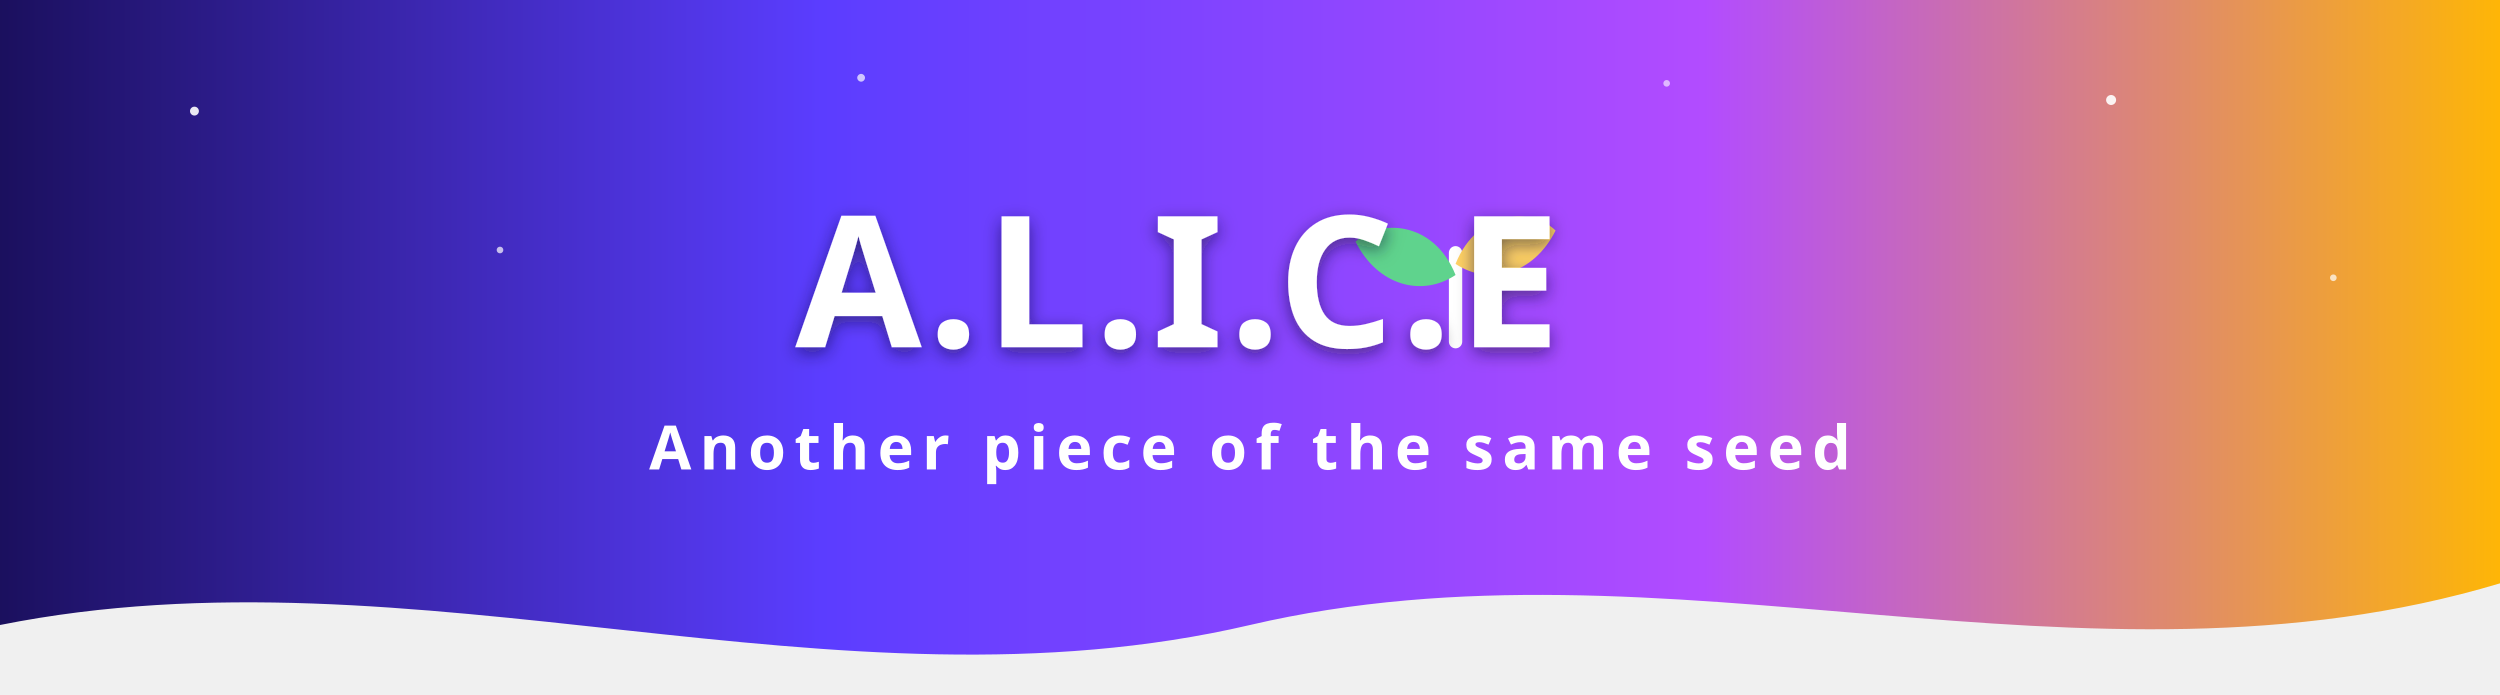
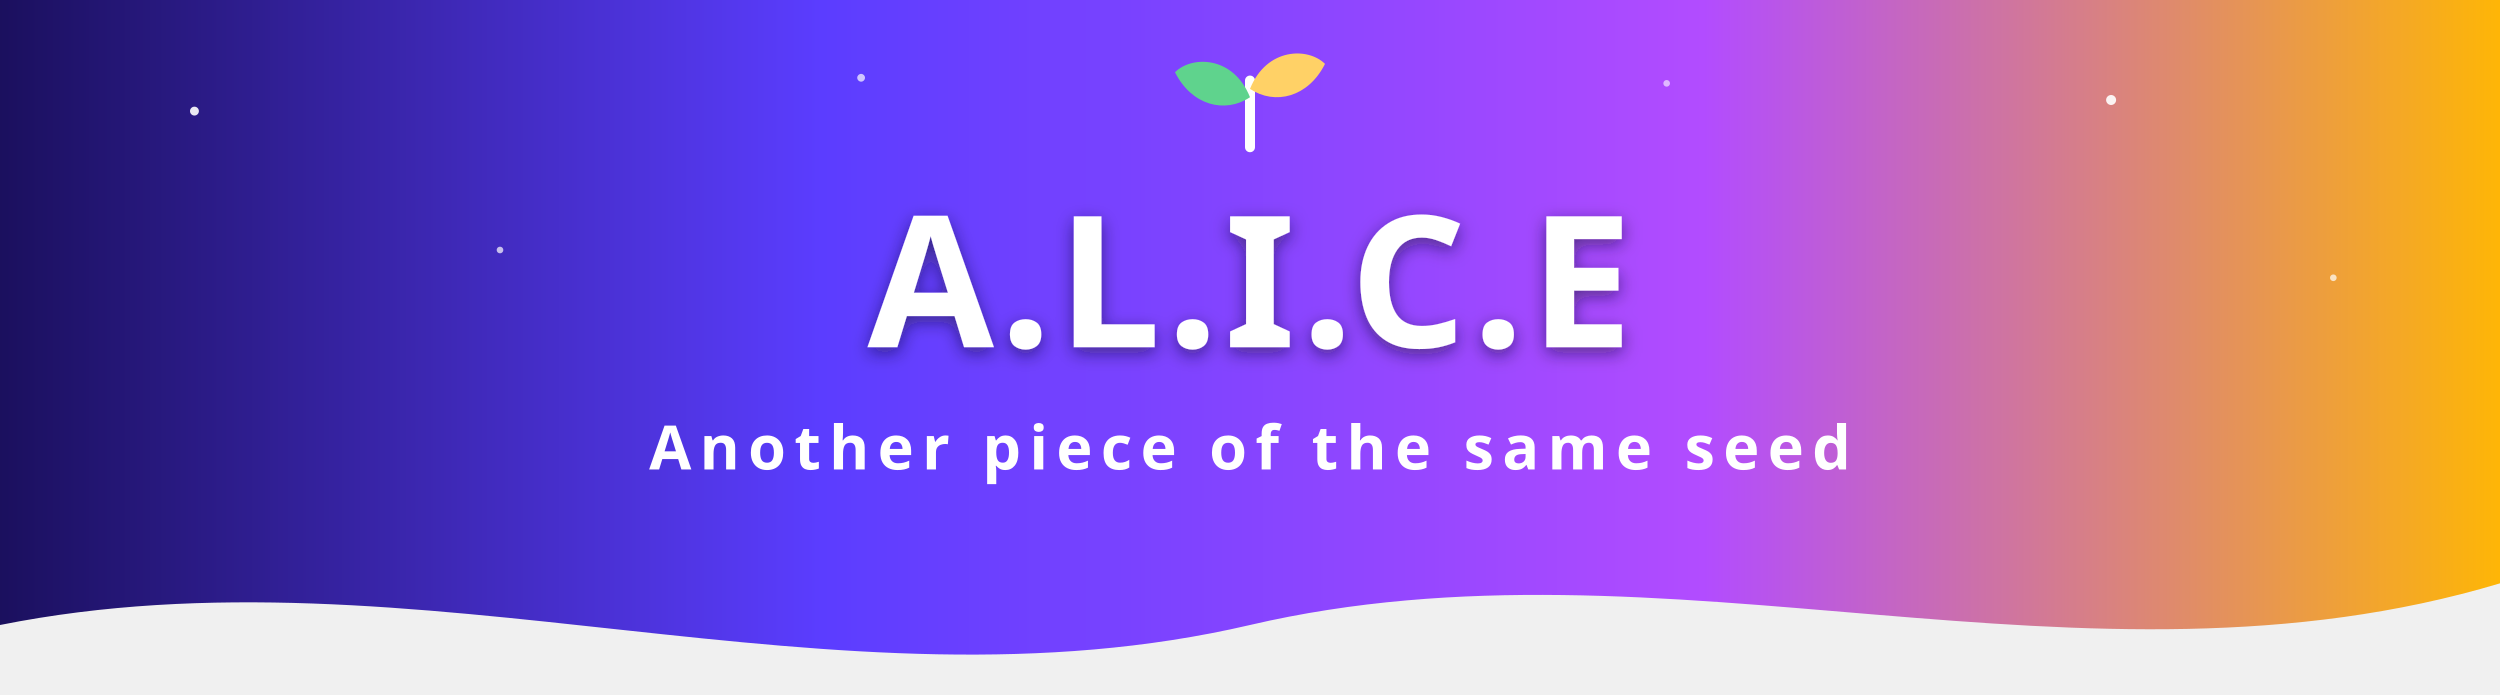
<svg xmlns="http://www.w3.org/2000/svg" width="900" height="250" viewBox="0 0 900 250" font-family="Segoe UI, Ubuntu, sans-serif">
  <defs>
    <linearGradient id="g" x1="0" y1="0" x2="1" y2="0">
      <stop offset="0" stop-color="#1a0f5c" />
      <stop offset=".33" stop-color="#5b3dff" />
      <stop offset=".68" stop-color="#b24cff" />
      <stop offset="1" stop-color="#ffb703" />
    </linearGradient>
    <filter id="s" x="-5%" y="-20%" width="110%" height="150%">
      <feDropShadow dx="0" dy="2" stdDeviation="3" flood-color="#0d0a2e" flood-opacity="0.55" />
    </filter>
  </defs>
  <path d="M0 0 H900 V210 C750 255 600 190 450 225 C300 260 150 195 0 225 Z" fill="url(#g)" />
  <circle cx="70" cy="40" r="1.6" fill="#fff" opacity="0.9" />
  <circle cx="180" cy="90" r="1.2" fill="#fff" opacity="0.7" />
  <circle cx="760" cy="36" r="1.8" fill="#fff" opacity="0.9" />
  <circle cx="840" cy="100" r="1.2" fill="#fff" opacity="0.7" />
  <circle cx="600" cy="30" r="1.2" fill="#fff" opacity="0.6" />
  <circle cx="310" cy="28" r="1.4" fill="#fff" opacity="0.7" />
-   <g transform="translate(524,75) scale(2)" fill="none" stroke="#fff" stroke-width="2.4" stroke-linecap="round">
+   <g transform="translate(450,17) scale(1.5)" fill="none" stroke="#fff" stroke-width="2.4" stroke-linecap="round">
    <path d="M0 24 V8" />
    <path d="M0 12 C-4 2 -14 2 -18 6 C-14 14 -6 16 0 12Z" fill="#5fd38d" stroke="none" />
    <path d="M0 10 C4 0 14 0 18 4 C14 12 6 14 0 10Z" fill="#ffd166" stroke="none" />
  </g>
-   <text x="424" y="125" fill="#fff" font-size="66" font-weight="800" text-anchor="middle" letter-spacing="2" filter="url(#s)">A.L.I.C.E</text>
+   <text x="450" y="125" fill="#fff" font-size="66" font-weight="800" text-anchor="middle" letter-spacing="2" filter="url(#s)">A.L.I.C.E</text>
  <text x="450" y="169" fill="#fff" font-size="22" font-weight="600" text-anchor="middle" letter-spacing="3">Another piece of the same seed</text>
</svg>
